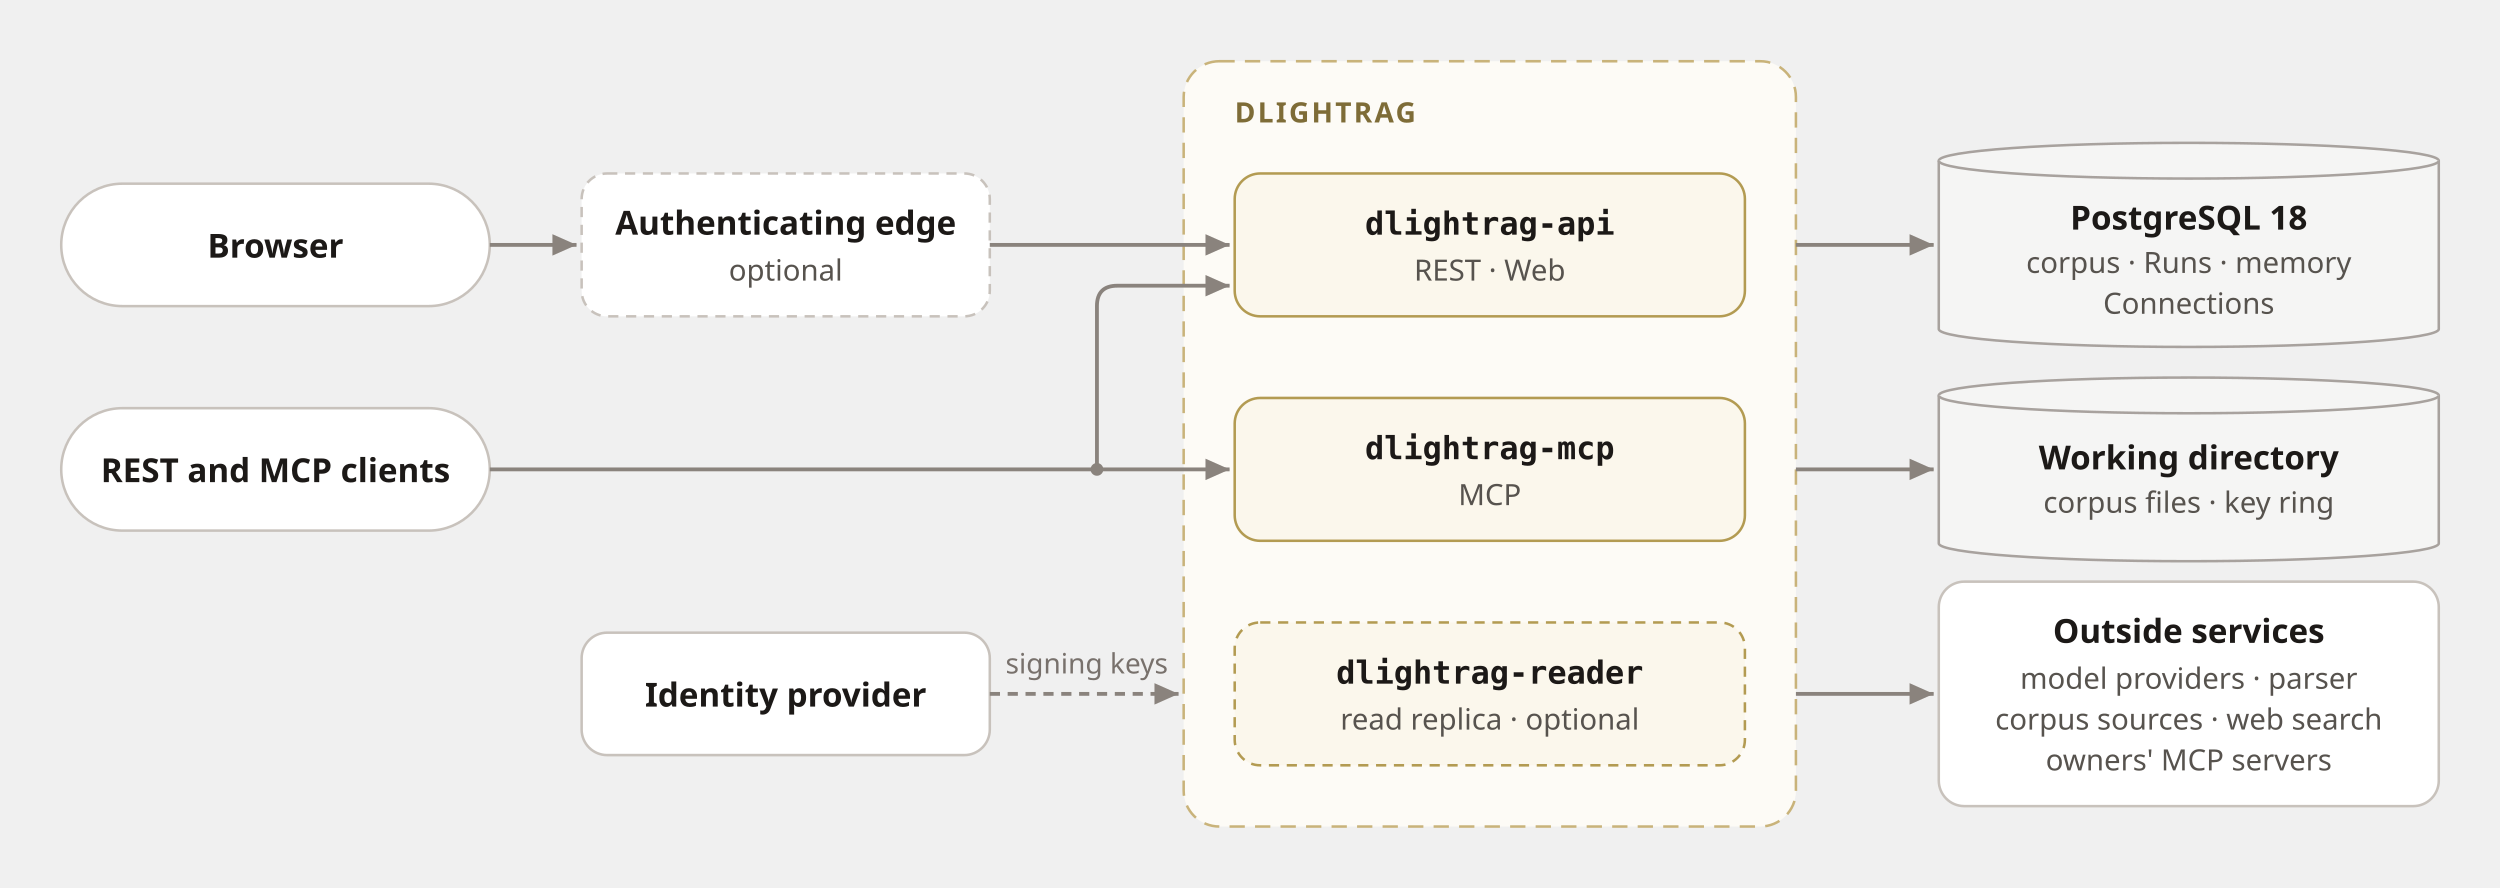
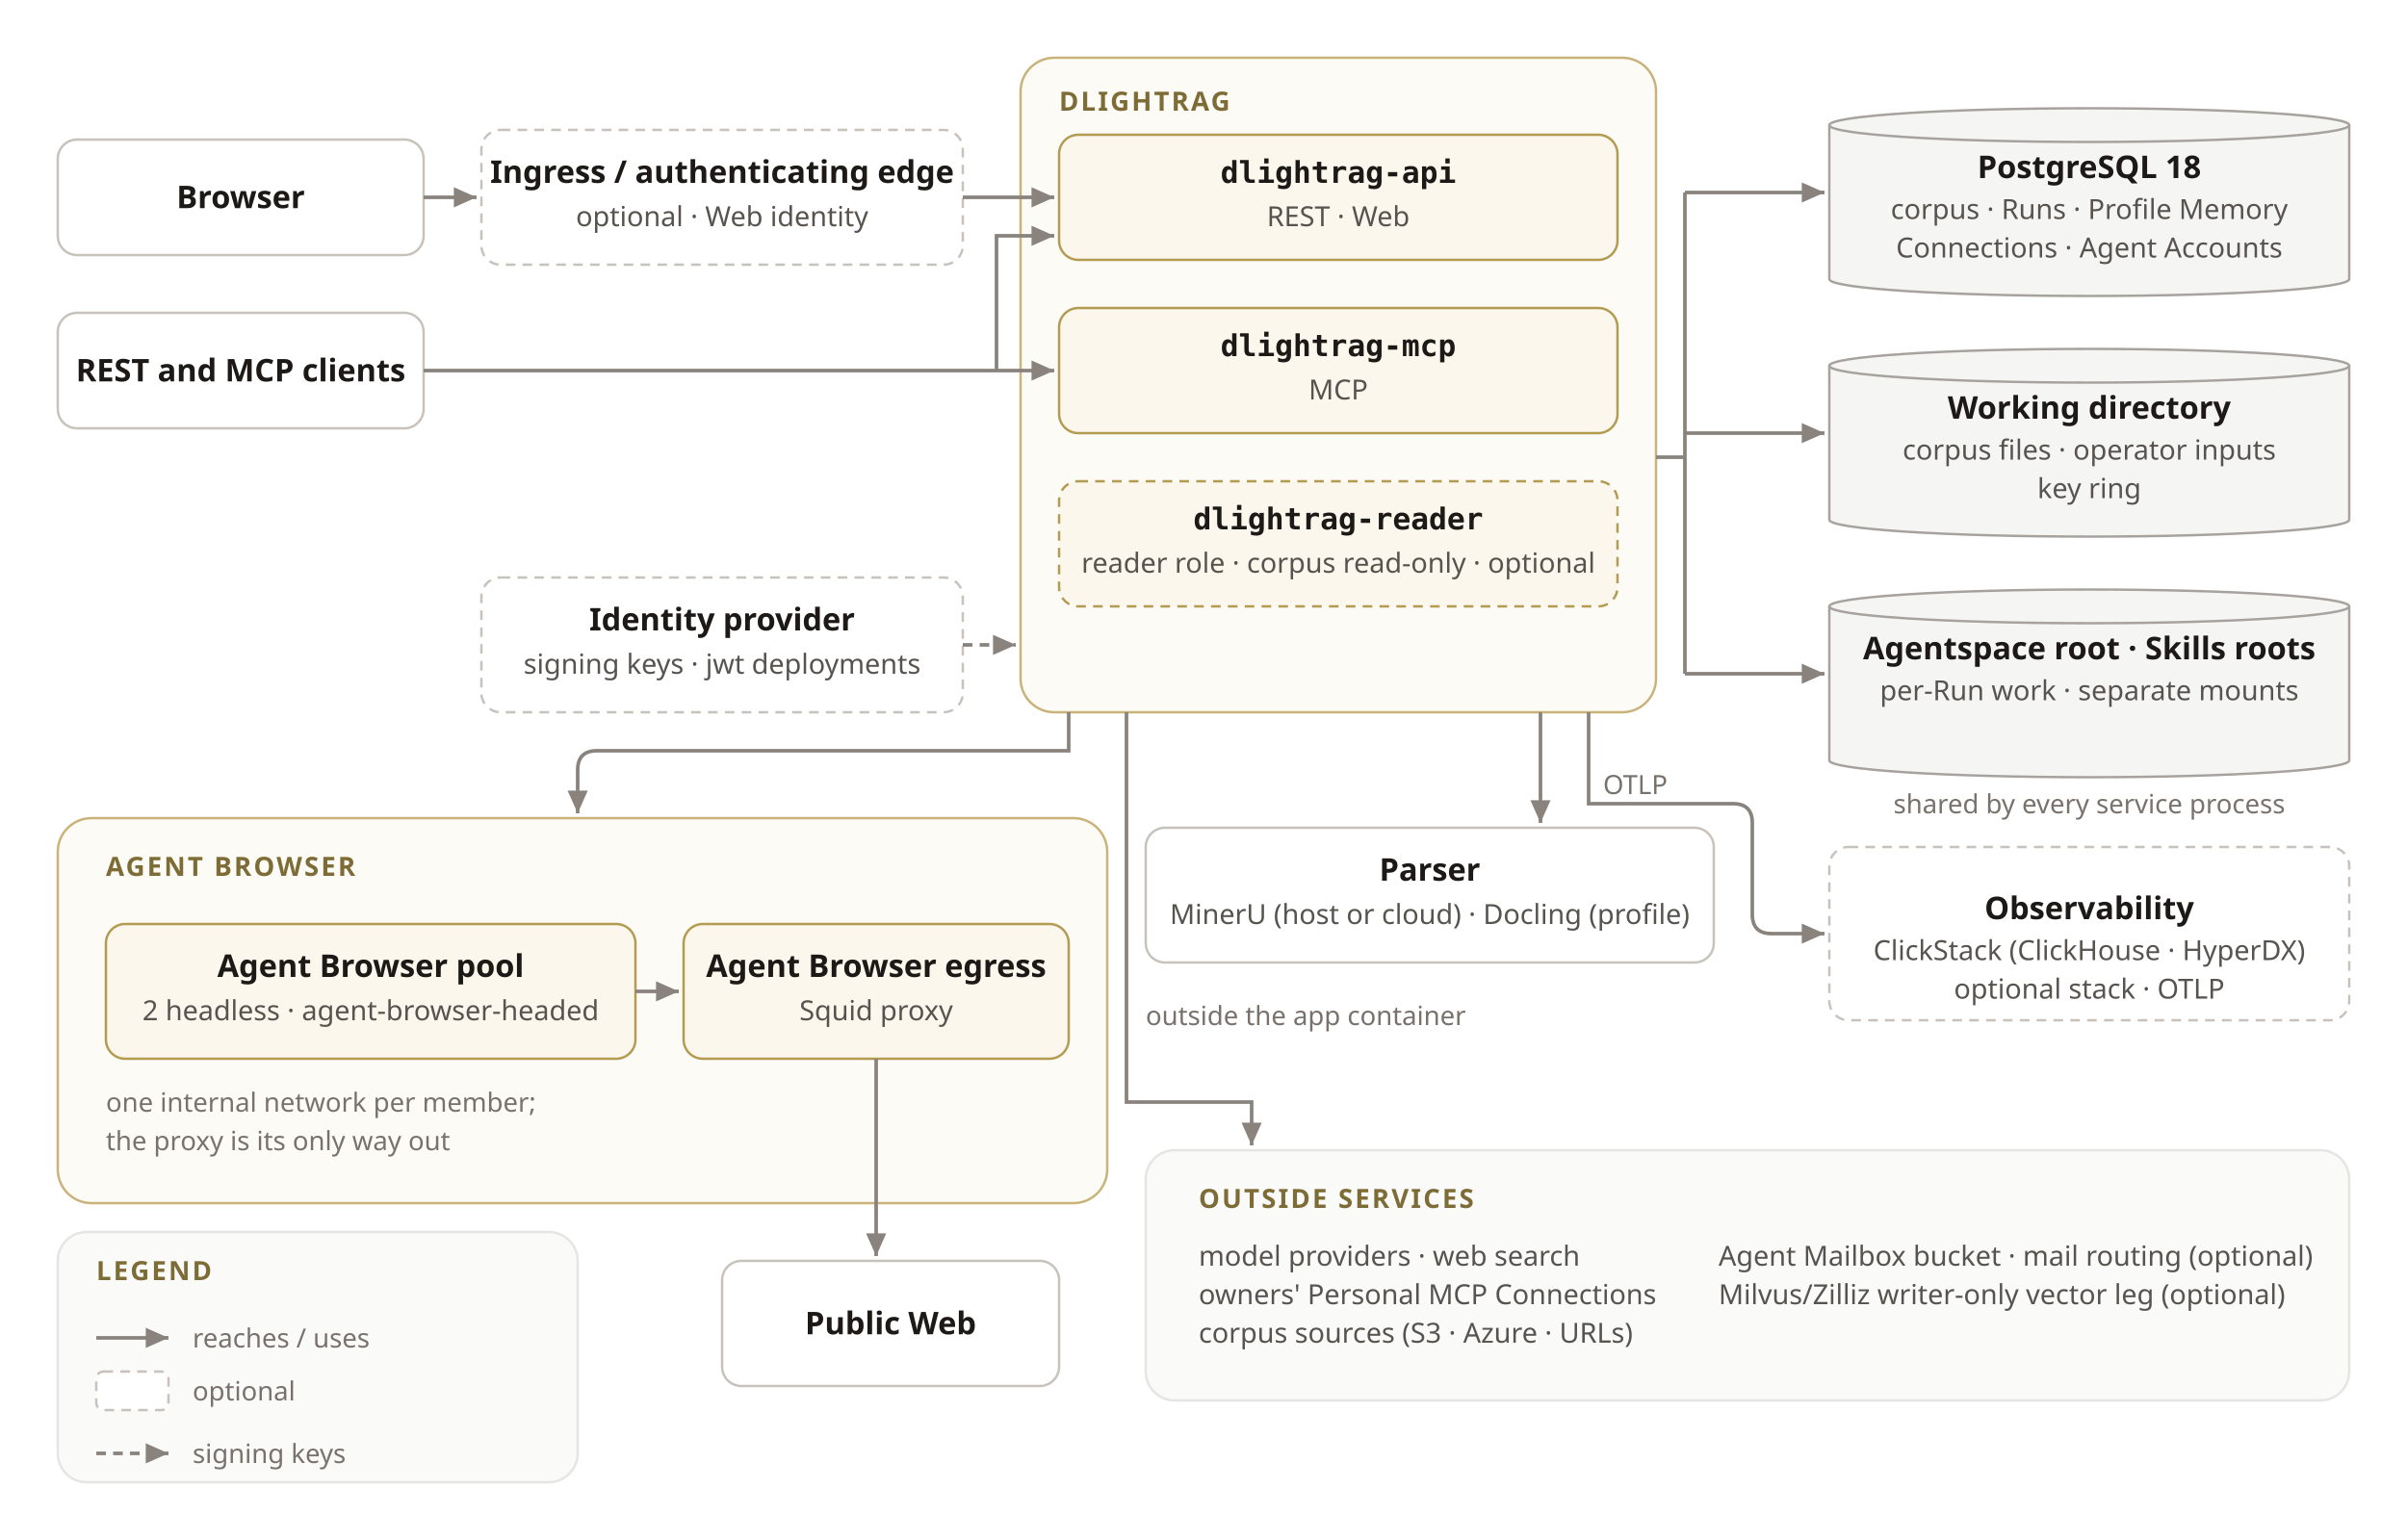
- <svg xmlns="http://www.w3.org/2000/svg" viewBox="0 0 980 348" width="980" height="348" role="img" aria-labelledby="title desc">
+ <svg xmlns="http://www.w3.org/2000/svg" viewBox="0 0 1000 640" width="1000" height="640" lang="en" role="img" aria-labelledby="title" aria-describedby="desc">
  <style>
    text { font-family: -apple-system, BlinkMacSystemFont, "Segoe UI", "Noto Sans", Helvetica, Arial, sans-serif; text-anchor: middle; }
    .title { font-size: 13px; font-weight: 600; fill: #1c1917; }
    .name { font-family: ui-monospace, SFMono-Regular, "SF Mono", Menlo, Consolas, monospace; font-size: 12.5px; font-weight: 600; fill: #1c1917; }
    .sub { font-size: 11.5px; fill: #57534e; }
-     .tag { font-size: 11px; fill: #78716c; }
-     .group { font-size: 11px; font-weight: 600; letter-spacing: 0.08em; fill: #7e6c37; text-anchor: start; }
+     .note { font-size: 11px; fill: #78716c; text-anchor: start; }
+     .layer { font-size: 11px; font-weight: 600; letter-spacing: 0.08em; fill: #7e6c37; text-anchor: start; }
+     .start { text-anchor: start; }
+     .mid { text-anchor: middle; }
+     .bg { fill: #ffffff; }
+     .band { fill: #fafaf9; stroke: #e7e5e4; }
    .node { fill: #ffffff; stroke: #c8c2bc; }
+     .node.legend { fill: #fafaf9; stroke: #e7e5e4; }
    .core { fill: #fbf7ec; stroke: #b39b52; }
    .store { fill: #f5f5f4; stroke: #a8a29e; }
-     .boundary { fill: #fdfbf6; stroke: #c9b37a; stroke-dasharray: 6 4; }
+     .boundary { fill: #fdfbf6; stroke: #c9b37a; }
    .optional { stroke-dasharray: 4 3; }
    .wire { fill: none; stroke: #8a837d; stroke-width: 1.5; }
    .dashed { stroke-dasharray: 4 3; }
-     .head, .dot { fill: #8a837d; }
+     .head { fill: #8a837d; }
    @media (prefers-color-scheme: dark) {
+       .bg { fill: #0c0a09; }
      .title, .name { fill: #e7e5e4; }
-       .sub { fill: #a8a29e; }
-       .tag { fill: #8a837d; }
-       .group { fill: #d2b661; }
-       .node { fill: #1c1917; stroke: #57534e; }
-       .core { fill: #2a2415; stroke: #b39b52; }
-       .store { fill: #231f1d; stroke: #78716c; }
-       .boundary { fill: #16130f; stroke: #8f7b40; }
-       .wire { stroke: #8a837d; }
-       .head, .dot { fill: #8a837d; }
+       .sub { fill: #b8b1a9; }
+       .note { fill: #a8a29e; }
+       .layer { fill: #d2b661; }
+       .band { fill: #141210; stroke: #4a443e; }
+       .node { fill: #1c1917; stroke: #6f6862; }
+       .node.legend { fill: #141210; stroke: #4a443e; }
+       .core { fill: #2a2415; stroke: #c2a85c; }
+       .store { fill: #231f1d; stroke: #9a9189; }
+       .boundary { fill: #17140e; stroke: #c2a85c; }
+       .wire { stroke: #a8a29e; }
+       .head { fill: #a8a29e; }
    }
  </style>
  <defs>
    <marker id="arrow" viewBox="0 0 10 10" refX="9" refY="5" markerWidth="7" markerHeight="7" orient="auto">
      <path class="head" d="M0,1 L9,5 L0,9 z" />
    </marker>
  </defs>
-   <rect class="node" x="24" y="72" width="168" height="48" rx="24" />
-   <text class="title" x="108" y="101">Browser</text>
-   <rect class="node" x="24" y="160" width="168" height="48" rx="24" />
-   <text class="title" x="108" y="189">REST and MCP clients</text>
-   <rect class="node optional" x="228" y="68" width="160" height="56" rx="10" />
-   <text class="title" x="308" y="92">Authenticating edge</text>
-   <text class="sub" x="308" y="110">optional</text>
-   <rect class="node" x="228" y="248" width="160" height="48" rx="10" />
-   <text class="title" x="308" y="277">Identity provider</text>
-   <rect class="boundary" x="464" y="24" width="240" height="300" rx="14" />
-   <text class="group" x="484" y="48">DLIGHTRAG</text>
-   <rect class="core" x="484" y="68" width="200" height="56" rx="10" />
-   <text class="name" x="584" y="92">dlightrag-api</text>
-   <text class="sub" x="584" y="110">REST · Web</text>
-   <rect class="core" x="484" y="156" width="200" height="56" rx="10" />
-   <text class="name" x="584" y="180">dlightrag-mcp</text>
-   <text class="sub" x="584" y="198">MCP</text>
-   <rect class="core optional" x="484" y="244" width="200" height="56" rx="10" />
-   <text class="name" x="584" y="268">dlightrag-reader</text>
-   <text class="sub" x="584" y="286">read replica · optional</text>
-   <path class="store" d="M760,63 A98,7 0 0 1 956,63 V129 A98,7 0 0 1 760,129 Z" />
-   <path class="store" d="M760,63 A98,7 0 0 0 956,63" fill="none" />
-   <text class="title" x="858" y="90">PostgreSQL 18</text>
-   <text class="sub" x="858" y="107">corpus · Runs · memory</text>
-   <text class="sub" x="858" y="123">Connections</text>
-   <path class="store" d="M760,155 A98,7 0 0 1 956,155 V213 A98,7 0 0 1 760,213 Z" />
-   <path class="store" d="M760,155 A98,7 0 0 0 956,155" fill="none" />
-   <text class="title" x="858" y="184">Working directory</text>
-   <text class="sub" x="858" y="201">corpus files · key ring</text>
-   <rect class="node" x="760" y="228" width="196" height="88" rx="10" />
-   <text class="title" x="858" y="252">Outside services</text>
-   <text class="sub" x="858" y="270">model providers · parser</text>
-   <text class="sub" x="858" y="286">corpus sources · web search</text>
-   <text class="sub" x="858" y="302">owners' MCP servers</text>
-   <path class="wire" d="M192,96 H226" marker-end="url(#arrow)" />
-   <path class="wire" d="M388,96 H482" marker-end="url(#arrow)" />
-   <path class="wire" d="M192,184 H482" marker-end="url(#arrow)" />
-   <path class="wire" d="M430,184 V120 Q430,112 438,112 H482" marker-end="url(#arrow)" />
-   <circle class="dot" cx="430" cy="184" r="2.5" />
-   <path class="wire dashed" d="M388,272 H462" marker-end="url(#arrow)" />
-   <text class="tag" x="426" y="264">signing keys</text>
-   <path class="wire" d="M704,96 H758" marker-end="url(#arrow)" />
-   <path class="wire" d="M704,184 H758" marker-end="url(#arrow)" />
-   <path class="wire" d="M704,272 H758" marker-end="url(#arrow)" />
+   <rect class="bg" x="0" y="0" width="100%" height="100%" />
+   <rect class="node" x="24" y="58" width="152" height="48" rx="8" />
+   <text class="title" x="100" y="86.5">Browser</text>
+   <rect class="node" x="24" y="130" width="152" height="48" rx="8" />
+   <text class="title" x="100" y="158.5">REST and MCP clients</text>
+   <rect class="node optional" x="200" y="54" width="200" height="56" rx="8" />
+   <text class="title" x="300" y="76">Ingress / authenticating edge</text>
+   <text class="sub" x="300" y="94">optional · Web identity</text>
+   <rect class="node optional" x="200" y="240" width="200" height="56" rx="8" />
+   <text class="title" x="300" y="262">Identity provider</text>
+   <text class="sub" x="300" y="280">signing keys · jwt deployments</text>
+   <rect class="boundary" x="424" y="24" width="264" height="272" rx="14" />
+   <text class="layer" x="440" y="46">DLIGHTRAG</text>
+   <rect class="core" x="440" y="56" width="232" height="52" rx="8" />
+   <text class="name" x="556" y="76">dlightrag-api</text>
+   <text class="sub" x="556" y="94">REST · Web</text>
+   <rect class="core" x="440" y="128" width="232" height="52" rx="8" />
+   <text class="name" x="556" y="148">dlightrag-mcp</text>
+   <text class="sub" x="556" y="166">MCP</text>
+   <rect class="core optional" x="440" y="200" width="232" height="52" rx="8" />
+   <text class="name" x="556" y="220">dlightrag-reader</text>
+   <text class="sub" x="556" y="238">reader role · corpus read-only · optional</text>
+   <path class="wire" d="M688,190 H700" />
+   <path class="wire" d="M700,80 V280" />
+   <path class="wire" d="M700,80 H758" marker-end="url(#arrow)" />
+   <path class="wire" d="M700,180 H758" marker-end="url(#arrow)" />
+   <path class="wire" d="M700,280 H758" marker-end="url(#arrow)" />
+   <text class="note mid" x="868" y="338">shared by every service process</text>
+   <path class="store" d="M760,52 A108,7 0 0 1 976,52 V116 A108,7 0 0 1 760,116 Z" />
+   <path class="store" d="M760,52 A108,7 0 0 0 976,52" fill="none" />
+   <text class="title" x="868" y="74">PostgreSQL 18</text>
+   <text class="sub" x="868" y="91">corpus · Runs · Profile Memory</text>
+   <text class="sub" x="868" y="107">Connections · Agent Accounts</text>
+   <path class="store" d="M760,152 A108,7 0 0 1 976,152 V216 A108,7 0 0 1 760,216 Z" />
+   <path class="store" d="M760,152 A108,7 0 0 0 976,152" fill="none" />
+   <text class="title" x="868" y="174">Working directory</text>
+   <text class="sub" x="868" y="191">corpus files · operator inputs</text>
+   <text class="sub" x="868" y="207">key ring</text>
+   <path class="store" d="M760,252 A108,7 0 0 1 976,252 V316 A108,7 0 0 1 760,316 Z" />
+   <path class="store" d="M760,252 A108,7 0 0 0 976,252" fill="none" />
+   <text class="title" x="868" y="274">Agentspace root · Skills roots</text>
+   <text class="sub" x="868" y="291">per-Run work · separate mounts</text>
+   <path class="wire" d="M660,296 V334 H720 Q728,334 728,342 V380 Q728,388 736,388 H758" marker-end="url(#arrow)" />
+   <text class="note" x="666" y="330">OTLP</text>
+   <rect class="node optional" x="760" y="352" width="216" height="72" rx="8" />
+   <text class="title" x="868" y="382">Observability</text>
+   <text class="sub" x="868" y="399">ClickStack (ClickHouse · HyperDX)</text>
+   <text class="sub" x="868" y="415">optional stack · OTLP</text>
+   <rect class="boundary" x="24" y="340" width="436" height="160" rx="14" />
+   <text class="layer" x="44" y="364">AGENT BROWSER</text>
+   <rect class="core" x="44" y="384" width="220" height="56" rx="8" />
+   <text class="title" x="154" y="406">Agent Browser pool</text>
+   <text class="sub" x="154" y="424">2 headless · agent-browser-headed</text>
+   <rect class="core" x="284" y="384" width="160" height="56" rx="8" />
+   <text class="title" x="364" y="406">Agent Browser egress</text>
+   <text class="sub" x="364" y="424">Squid proxy</text>
+   <text class="note" x="44" y="462">one internal network per member;</text>
+   <text class="note" x="44" y="478">the proxy is its only way out</text>
+   <rect class="node" x="300" y="524" width="140" height="52" rx="8" />
+   <text class="title" x="370" y="554.5">Public Web</text>
+   <rect class="node" x="476" y="344" width="236" height="56" rx="8" />
+   <text class="title" x="594" y="366">Parser</text>
+   <text class="sub" x="594" y="384">MinerU (host or cloud) · Docling (profile)</text>
+   <text class="note" x="476" y="426">outside the app container</text>
+   <rect class="band" x="476" y="478" width="500" height="104" rx="12" />
+   <text class="layer" x="498" y="502">OUTSIDE SERVICES</text>
+   <text class="sub start" x="498" y="526">model providers · web search</text>
+   <text class="sub start" x="498" y="542">owners' Personal MCP Connections</text>
+   <text class="sub start" x="498" y="558">corpus sources (S3 · Azure · URLs)</text>
+   <text class="sub start" x="714" y="526">Agent Mailbox bucket · mail routing (optional)</text>
+   <text class="sub start" x="714" y="542">Milvus/Zilliz writer-only vector leg (optional)</text>
+   <path class="wire" d="M176,82 H198" marker-end="url(#arrow)" />
+   <path class="wire" d="M400,82 H438" marker-end="url(#arrow)" />
+   <path class="wire" d="M176,154 H414" />
+   <path class="wire" d="M414,154 V98 H438" marker-end="url(#arrow)" />
+   <path class="wire" d="M414,154 H438" marker-end="url(#arrow)" />
+   <path class="wire dashed" d="M400,268 H422" marker-end="url(#arrow)" />
+   <path class="wire" d="M444,296 V312 H248 Q240,312 240,320 V338" marker-end="url(#arrow)" />
+   <path class="wire" d="M468,296 V458 H520 V476" marker-end="url(#arrow)" />
+   <path class="wire" d="M640,296 V342" marker-end="url(#arrow)" />
+   <path class="wire" d="M264,412 H282" marker-end="url(#arrow)" />
+   <path class="wire" d="M364,440 V522" marker-end="url(#arrow)" />
+   <rect class="node legend" x="24" y="512" width="216" height="104" rx="12" />
+   <text class="layer" x="40" y="532">LEGEND</text>
+   <path class="wire" d="M40,556 H70" marker-end="url(#arrow)" />
+   <text class="note" x="80" y="560">reaches / uses</text>
+   <rect class="node optional" x="40" y="570" width="30" height="16" rx="3" />
+   <text class="note" x="80" y="582">optional</text>
+   <path class="wire dashed" d="M40,604 H70" marker-end="url(#arrow)" />
+   <text class="note" x="80" y="608">signing keys</text>
</svg>
